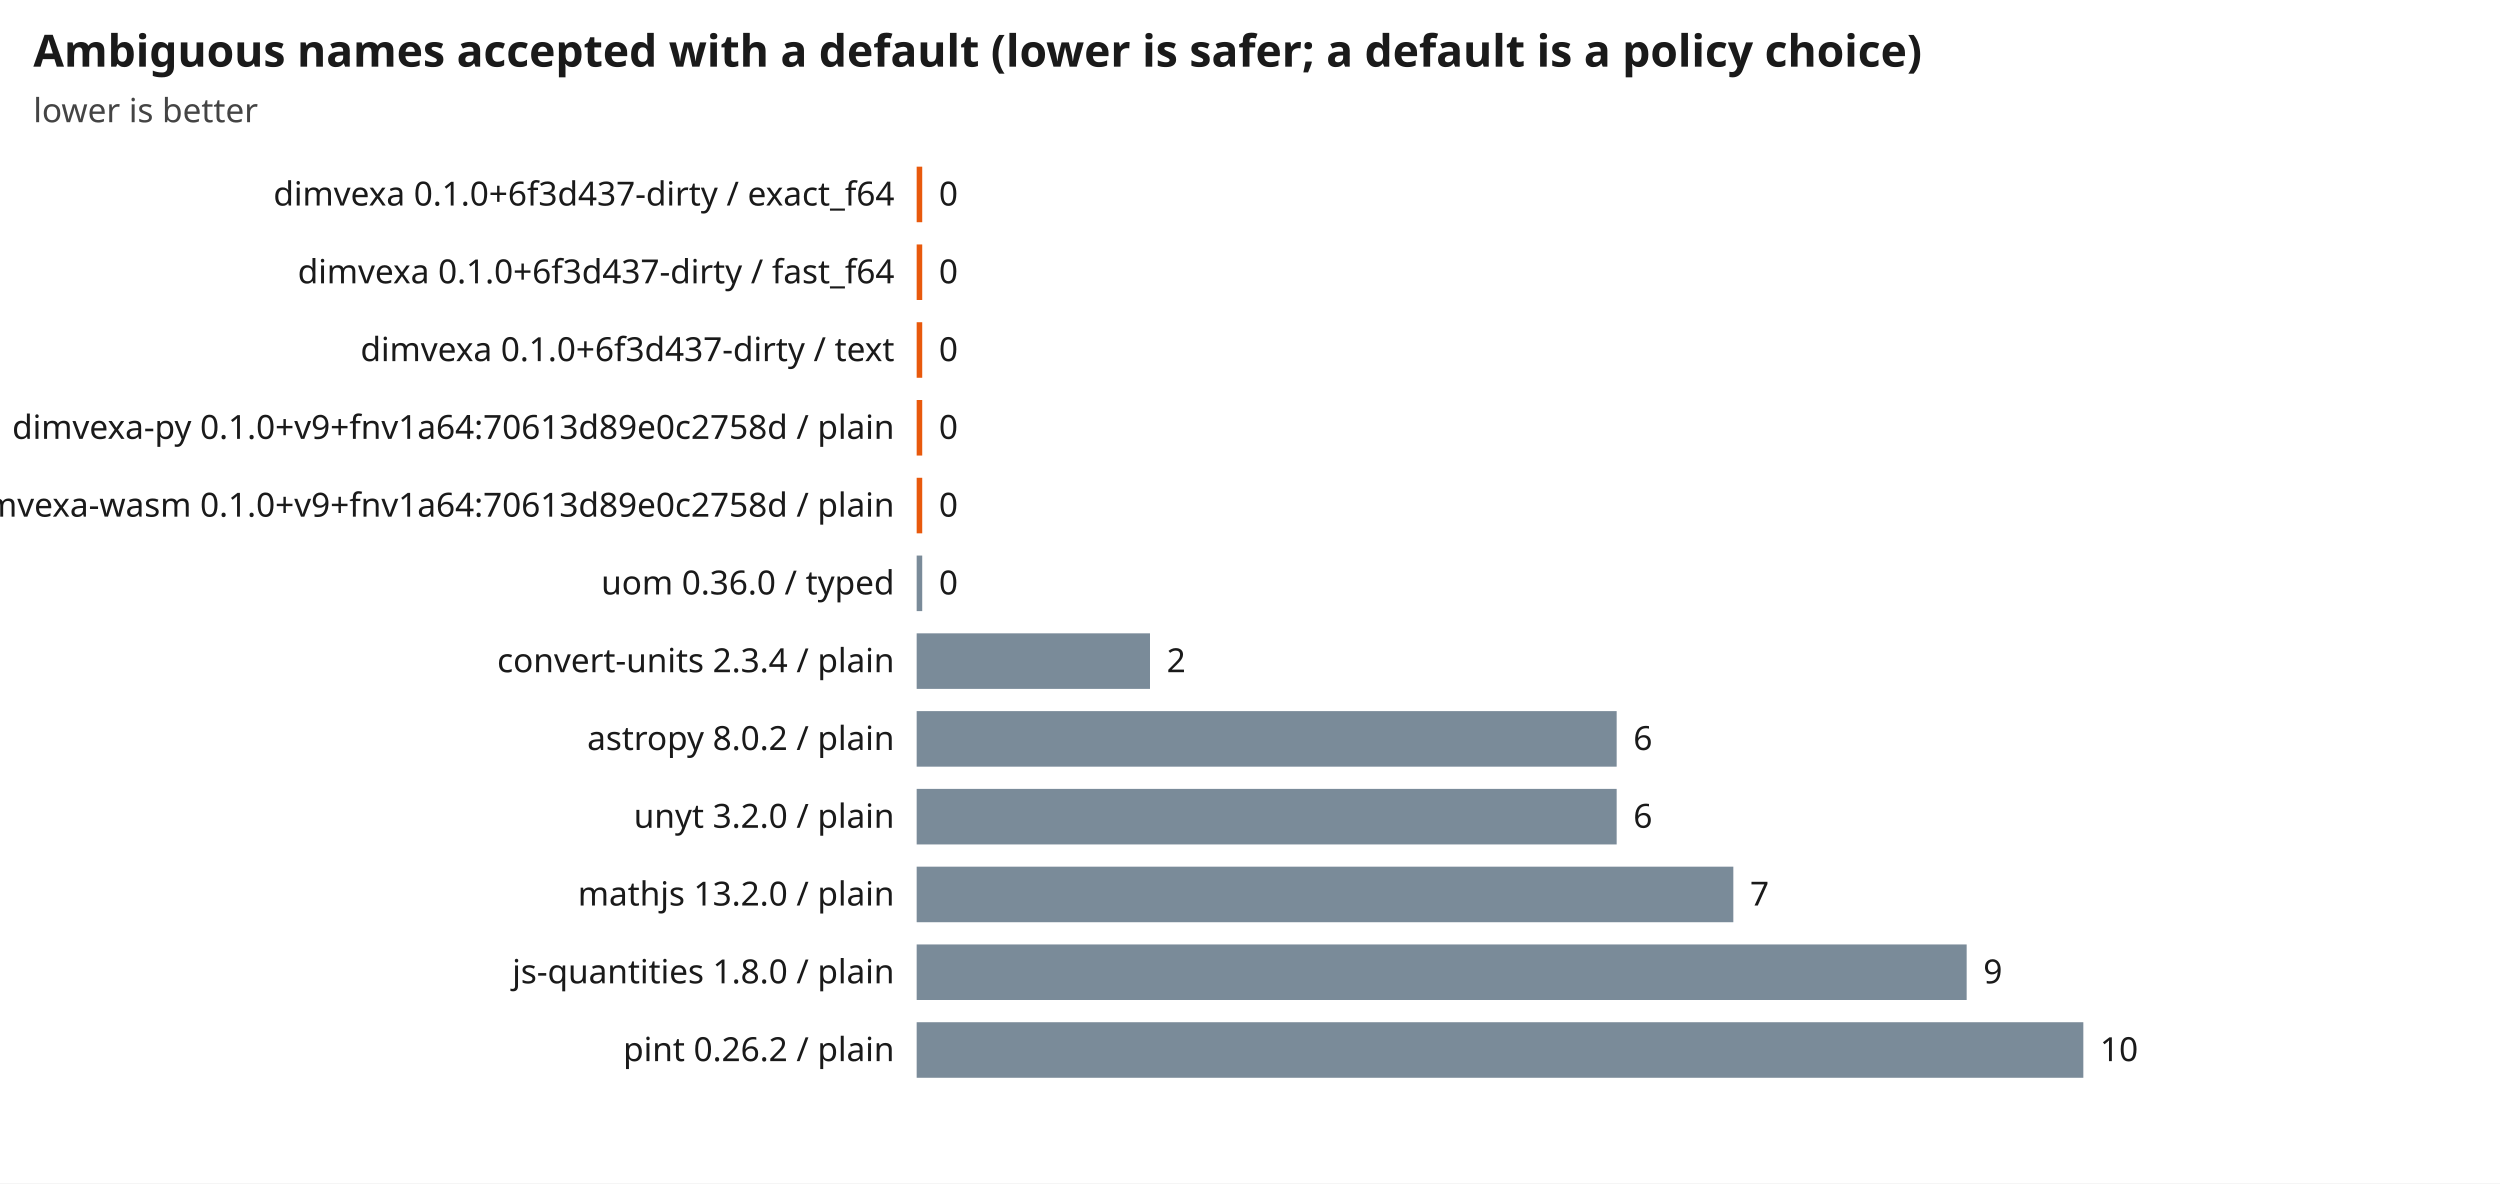
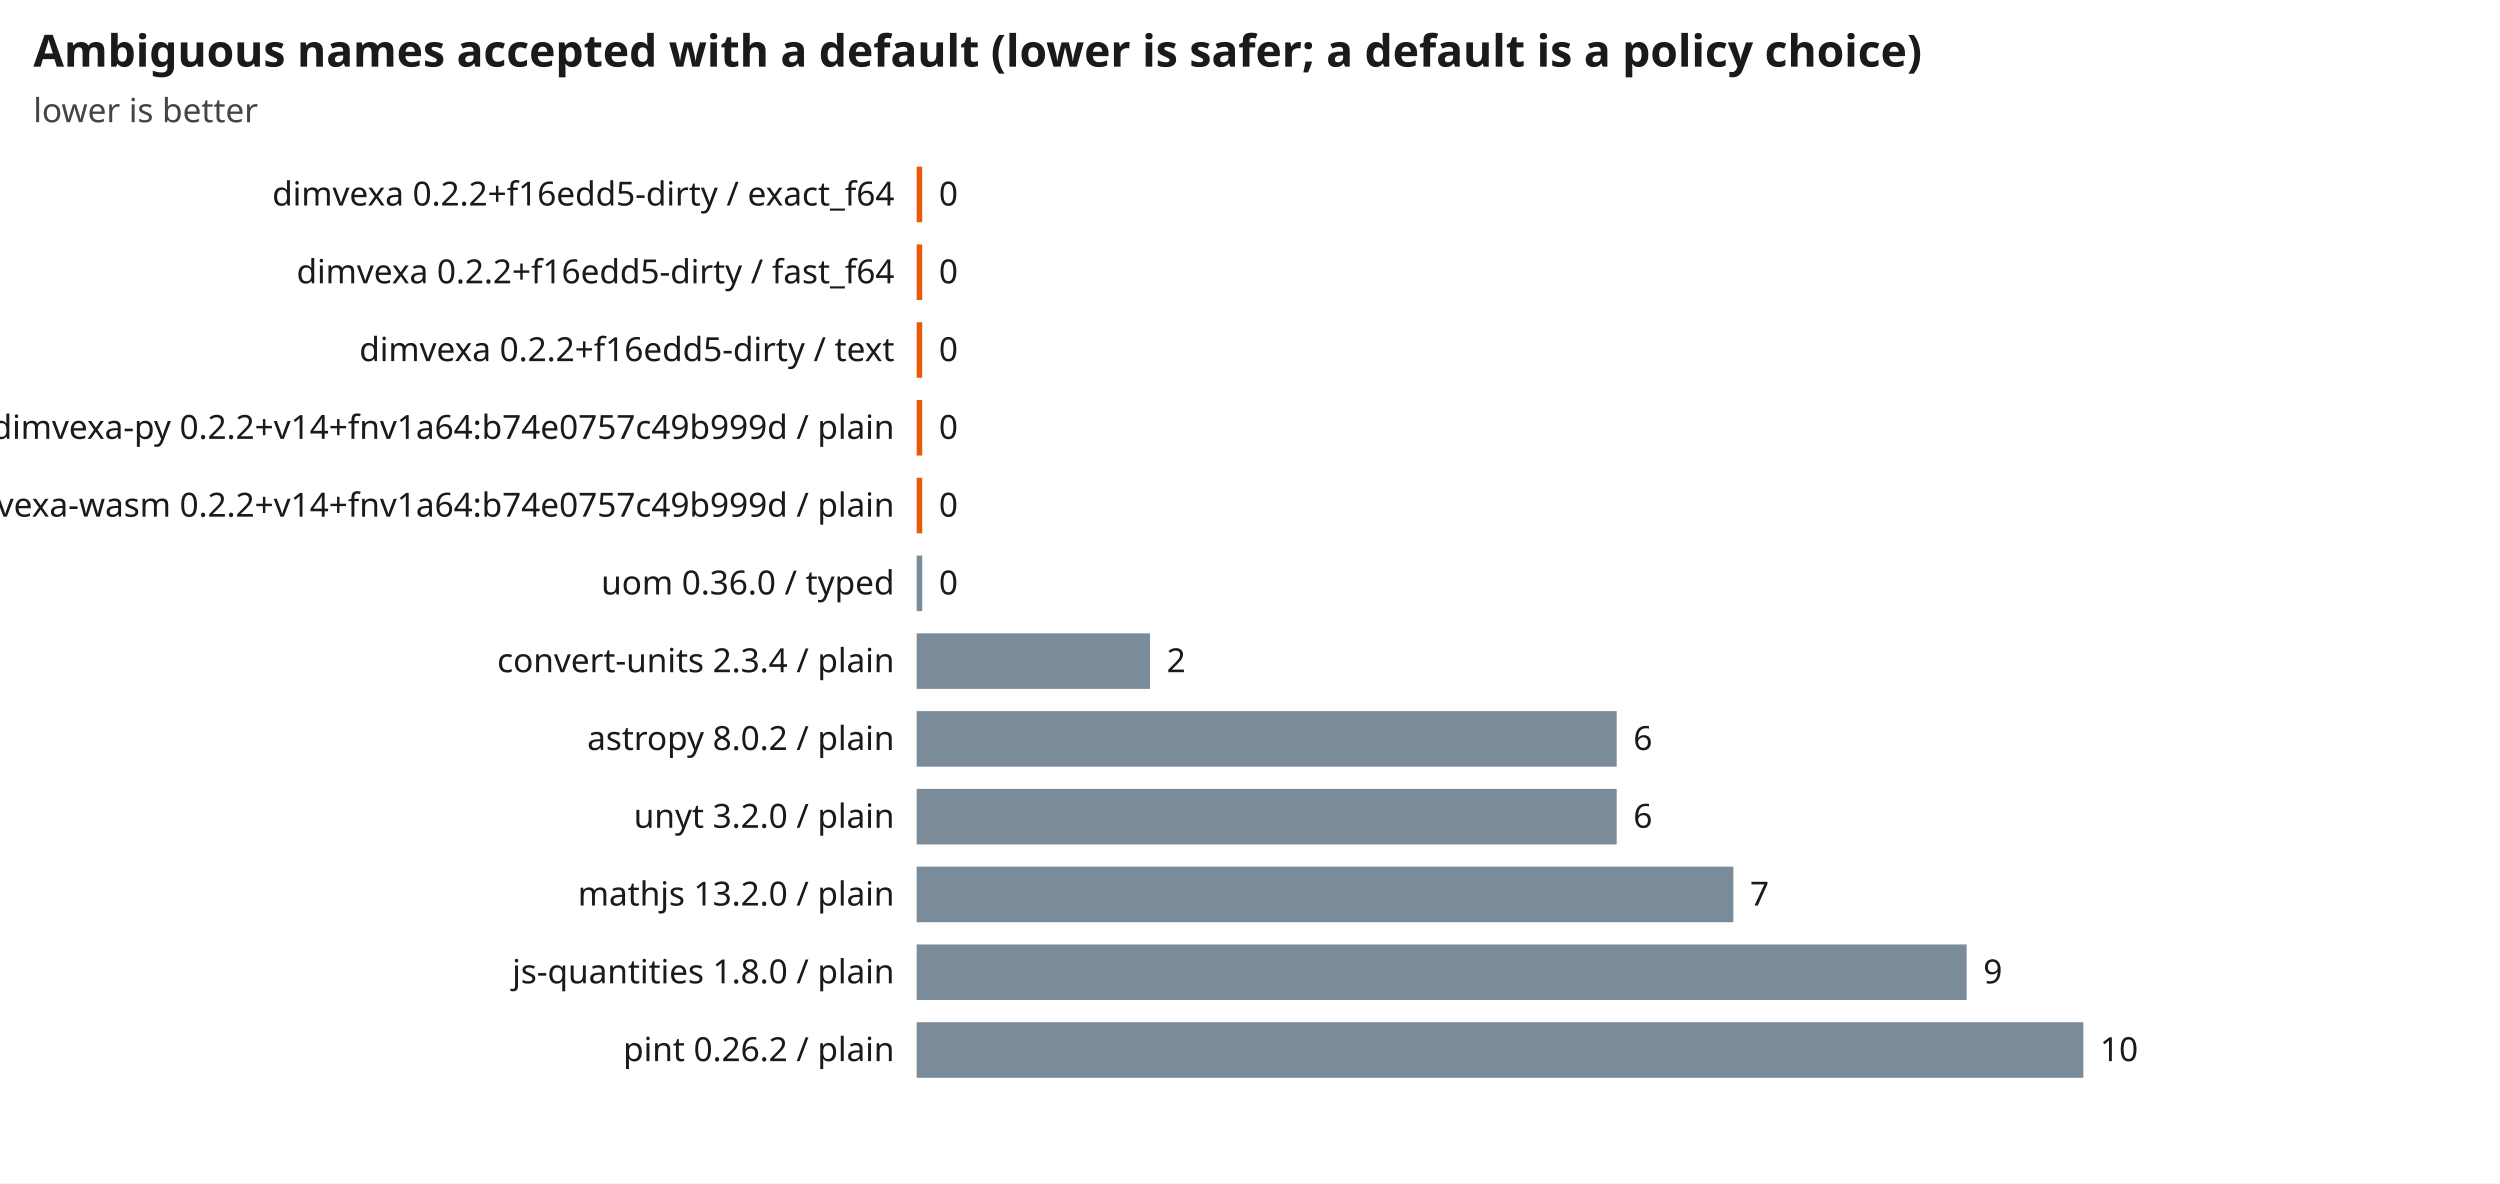
<svg xmlns="http://www.w3.org/2000/svg" width="900" height="426" viewBox="0 0 900 426" role="img" aria-label="Ambiguous names accepted with a default (lower is safer; a default is a policy choice)">
  <rect width="900" height="426" fill="#ffffff" />
  <text x="12" y="24" font-family="sans-serif" font-size="16" font-weight="bold" fill="#1a1a1a">Ambiguous names accepted with a default (lower is safer; a default is a policy choice)</text>
  <text x="12" y="44" font-family="sans-serif" font-size="12" fill="#444444">lower is better</text>
-   <text x="322" y="74" text-anchor="end" font-family="sans-serif" font-size="12" fill="#1a1a1a">dimvexa 0.1.0+6f3d437-dirty / exact_f64</text>
+   <text x="322" y="74" text-anchor="end" font-family="sans-serif" font-size="12" fill="#1a1a1a">dimvexa 0.2.2+f16edd5-dirty / exact_f64</text>
  <rect x="330" y="60" width="2.0" height="20" fill="#e8590c" />
  <text x="338.0" y="74" font-family="sans-serif" font-size="12" fill="#1a1a1a">0 </text>
-   <text x="322" y="102" text-anchor="end" font-family="sans-serif" font-size="12" fill="#1a1a1a">dimvexa 0.1.0+6f3d437-dirty / fast_f64</text>
+   <text x="322" y="102" text-anchor="end" font-family="sans-serif" font-size="12" fill="#1a1a1a">dimvexa 0.2.2+f16edd5-dirty / fast_f64</text>
  <rect x="330" y="88" width="2.0" height="20" fill="#e8590c" />
  <text x="338.0" y="102" font-family="sans-serif" font-size="12" fill="#1a1a1a">0 </text>
-   <text x="322" y="130" text-anchor="end" font-family="sans-serif" font-size="12" fill="#1a1a1a">dimvexa 0.1.0+6f3d437-dirty / text</text>
+   <text x="322" y="130" text-anchor="end" font-family="sans-serif" font-size="12" fill="#1a1a1a">dimvexa 0.2.2+f16edd5-dirty / text</text>
  <rect x="330" y="116" width="2.0" height="20" fill="#e8590c" />
  <text x="338.0" y="130" font-family="sans-serif" font-size="12" fill="#1a1a1a">0 </text>
-   <text x="322" y="158" text-anchor="end" font-family="sans-serif" font-size="12" fill="#1a1a1a">dimvexa-py 0.1.0+v9+fnv1a64:70613d89e0c2758d / plain</text>
+   <text x="322" y="158" text-anchor="end" font-family="sans-serif" font-size="12" fill="#1a1a1a">dimvexa-py 0.2.2+v14+fnv1a64:b74e0757c49b999d / plain</text>
  <rect x="330" y="144" width="2.0" height="20" fill="#e8590c" />
  <text x="338.0" y="158" font-family="sans-serif" font-size="12" fill="#1a1a1a">0 </text>
-   <text x="322" y="186" text-anchor="end" font-family="sans-serif" font-size="12" fill="#1a1a1a">dimvexa-wasm 0.1.0+v9+fnv1a64:70613d89e0c2758d / plain</text>
+   <text x="322" y="186" text-anchor="end" font-family="sans-serif" font-size="12" fill="#1a1a1a">dimvexa-wasm 0.2.2+v14+fnv1a64:b74e0757c49b999d / plain</text>
  <rect x="330" y="172" width="2.0" height="20" fill="#e8590c" />
  <text x="338.0" y="186" font-family="sans-serif" font-size="12" fill="#1a1a1a">0 </text>
  <text x="322" y="214" text-anchor="end" font-family="sans-serif" font-size="12" fill="#1a1a1a">uom 0.36.0 / typed</text>
  <rect x="330" y="200" width="2.0" height="20" fill="#7a8b99" />
  <text x="338.0" y="214" font-family="sans-serif" font-size="12" fill="#1a1a1a">0 </text>
  <text x="322" y="242" text-anchor="end" font-family="sans-serif" font-size="12" fill="#1a1a1a">convert-units 2.3.4 / plain</text>
  <rect x="330" y="228" width="84.0" height="20" fill="#7a8b99" />
  <text x="420.0" y="242" font-family="sans-serif" font-size="12" fill="#1a1a1a">2 </text>
  <text x="322" y="270" text-anchor="end" font-family="sans-serif" font-size="12" fill="#1a1a1a">astropy 8.0.2 / plain</text>
  <rect x="330" y="256" width="252.0" height="20" fill="#7a8b99" />
  <text x="588.0" y="270" font-family="sans-serif" font-size="12" fill="#1a1a1a">6 </text>
  <text x="322" y="298" text-anchor="end" font-family="sans-serif" font-size="12" fill="#1a1a1a">unyt 3.2.0 / plain</text>
  <rect x="330" y="284" width="252.0" height="20" fill="#7a8b99" />
  <text x="588.0" y="298" font-family="sans-serif" font-size="12" fill="#1a1a1a">6 </text>
  <text x="322" y="326" text-anchor="end" font-family="sans-serif" font-size="12" fill="#1a1a1a">mathjs 13.2.0 / plain</text>
  <rect x="330" y="312" width="294.0" height="20" fill="#7a8b99" />
  <text x="630.0" y="326" font-family="sans-serif" font-size="12" fill="#1a1a1a">7 </text>
  <text x="322" y="354" text-anchor="end" font-family="sans-serif" font-size="12" fill="#1a1a1a">js-quantities 1.8.0 / plain</text>
  <rect x="330" y="340" width="378.0" height="20" fill="#7a8b99" />
  <text x="714.0" y="354" font-family="sans-serif" font-size="12" fill="#1a1a1a">9 </text>
  <text x="322" y="382" text-anchor="end" font-family="sans-serif" font-size="12" fill="#1a1a1a">pint 0.26.2 / plain</text>
  <rect x="330" y="368" width="420.0" height="20" fill="#7a8b99" />
  <text x="756.0" y="382" font-family="sans-serif" font-size="12" fill="#1a1a1a">10 </text>
</svg>
